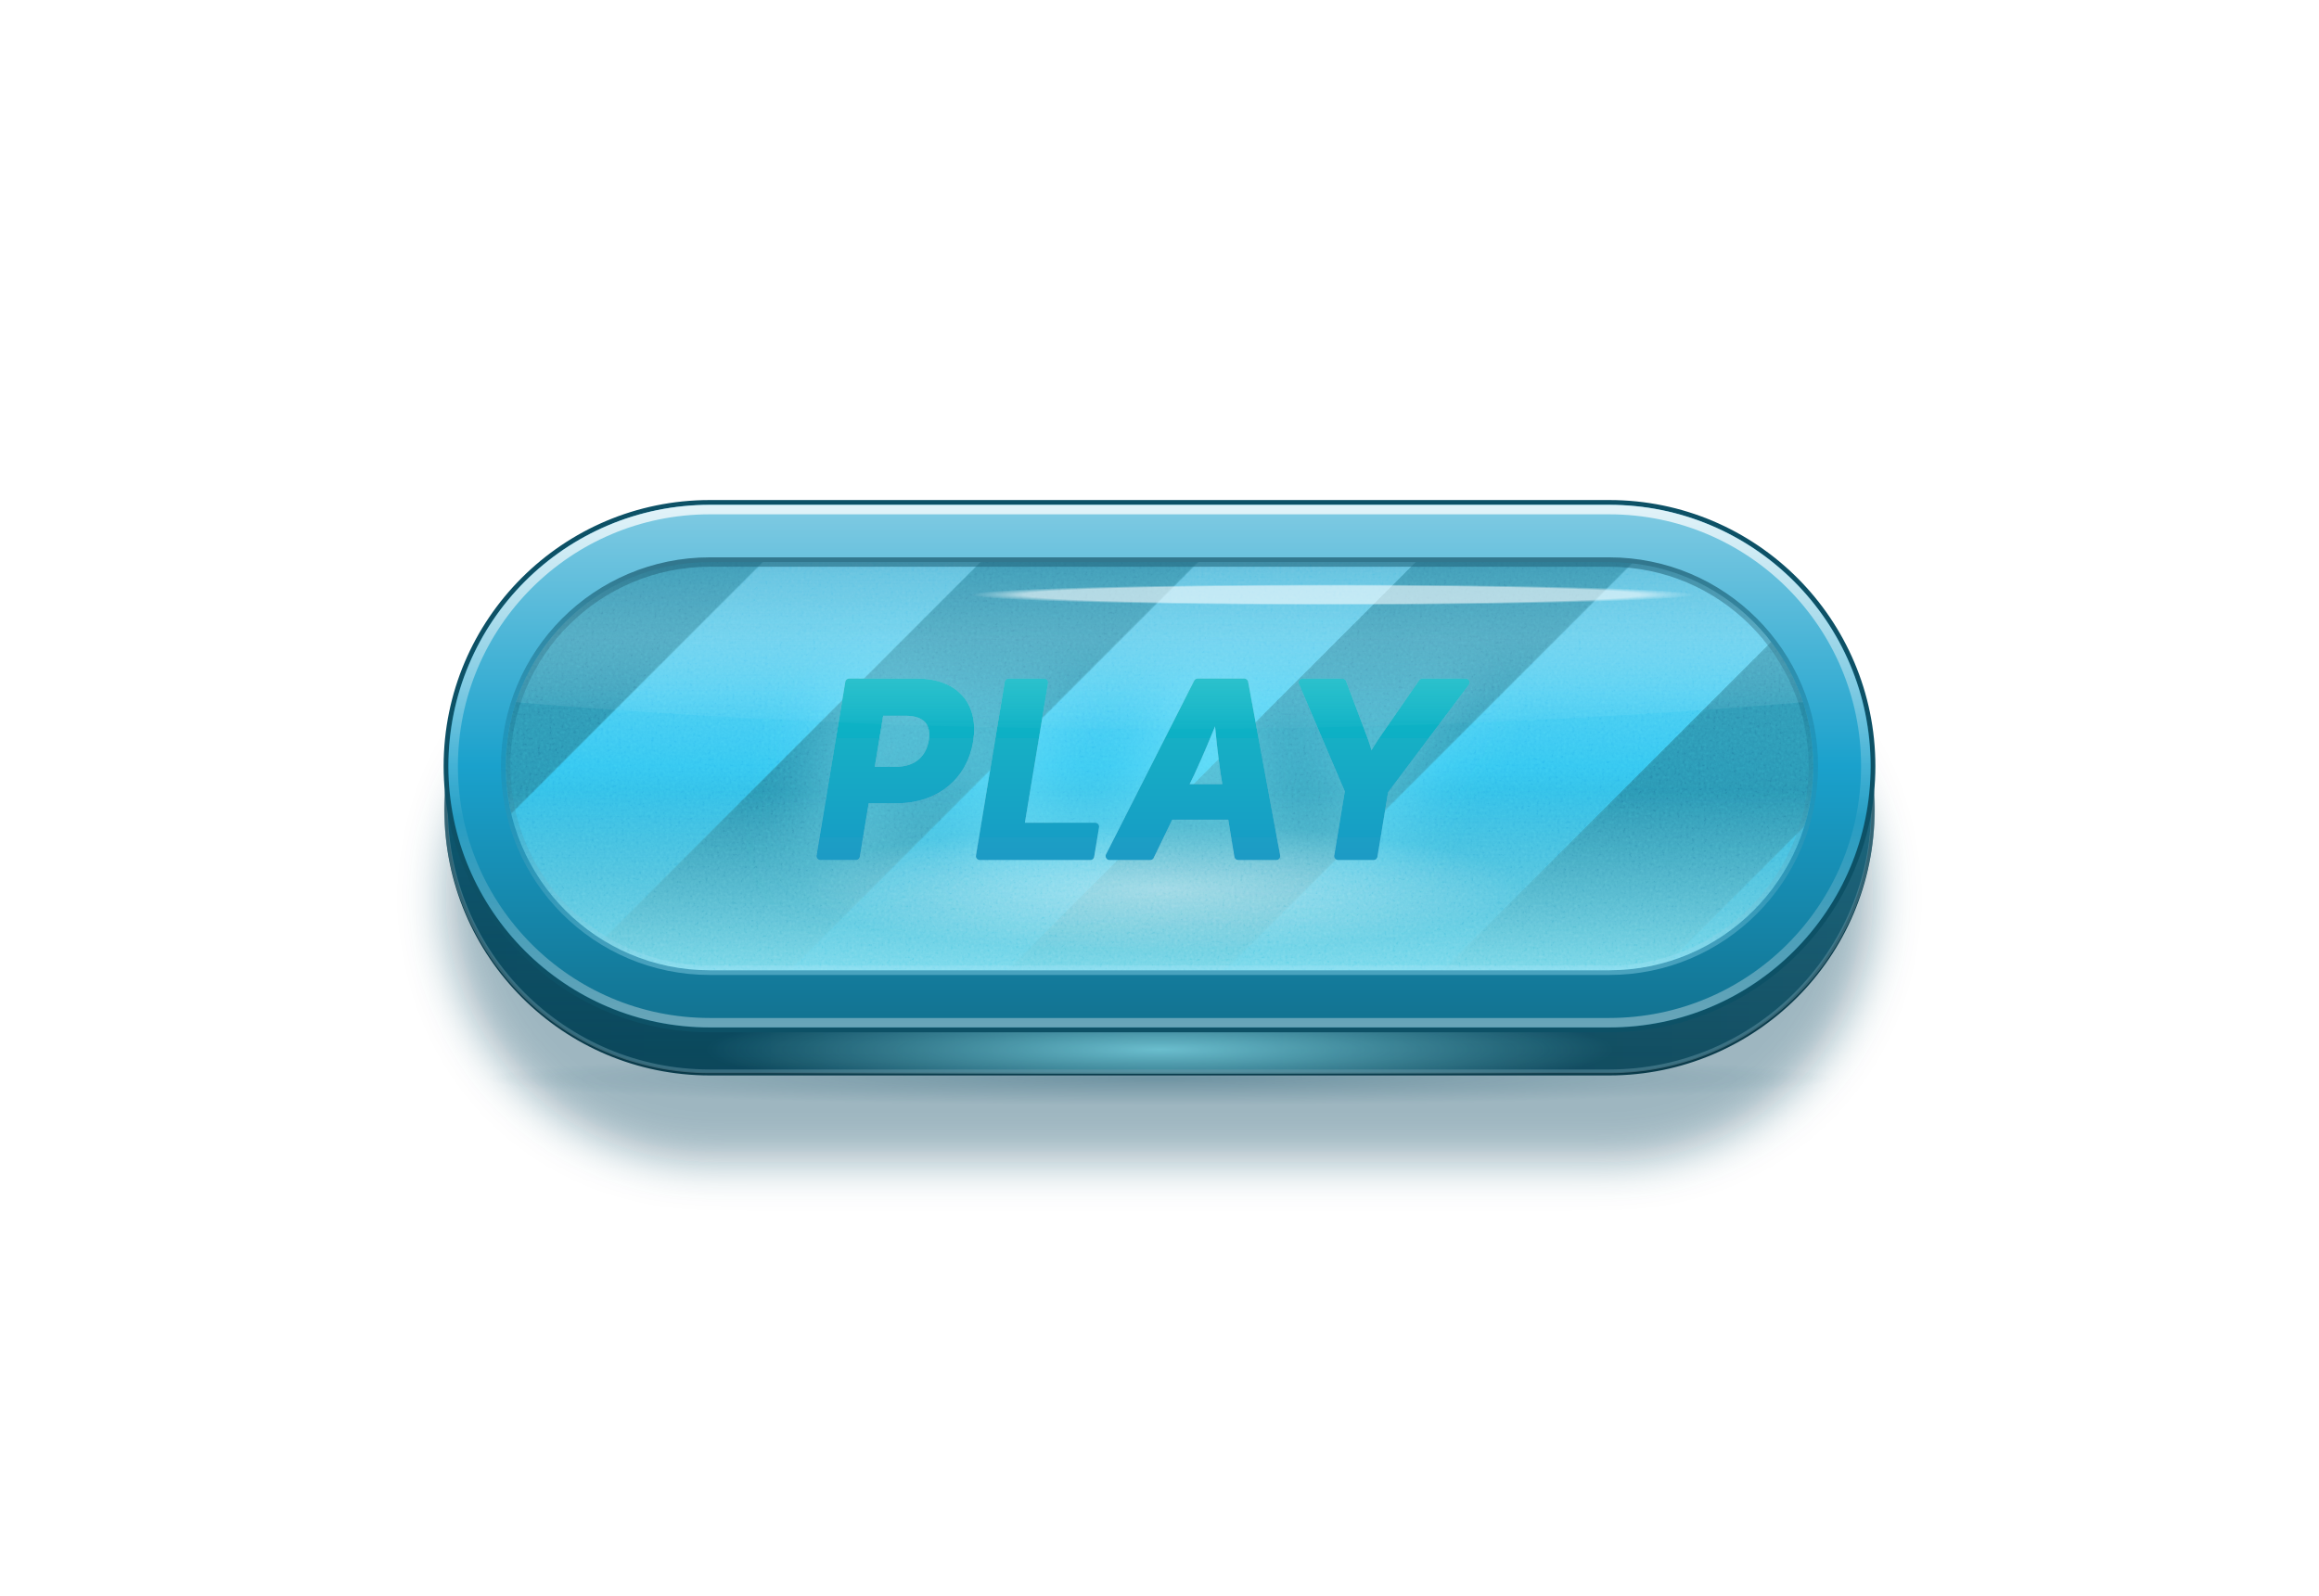
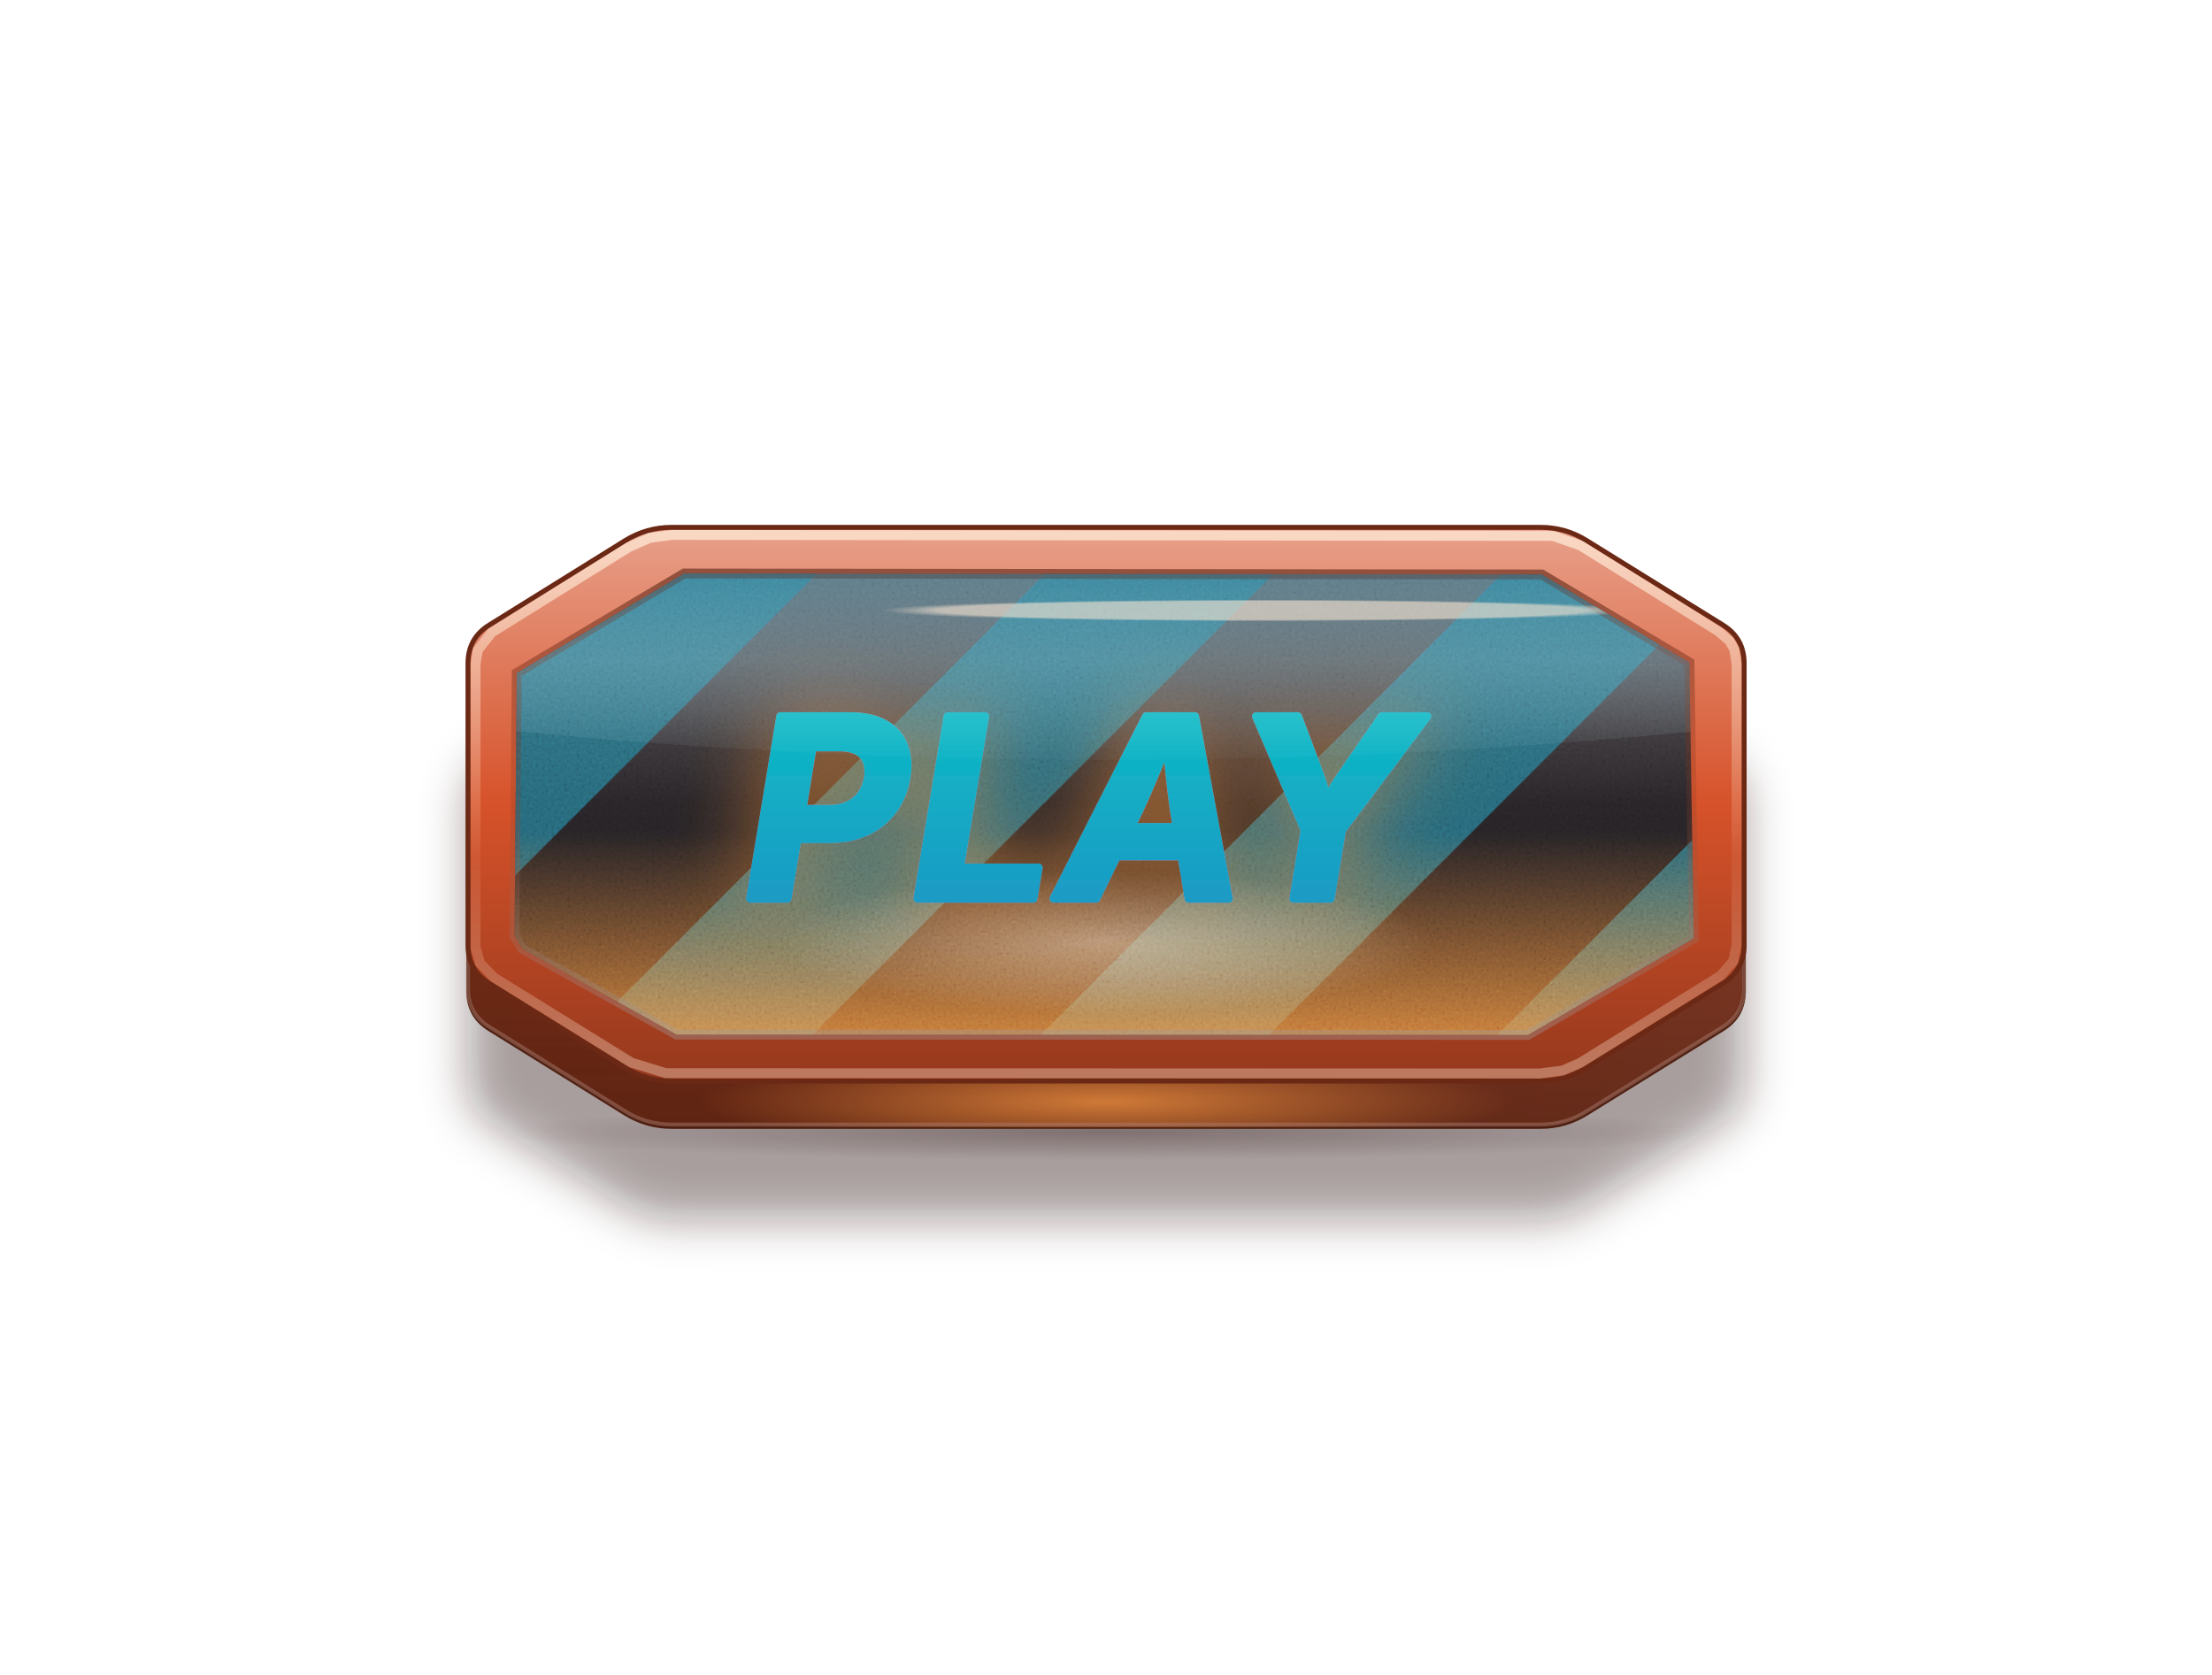
- <svg xmlns="http://www.w3.org/2000/svg" width="738.358" height="508" viewBox="-90 -90 738.358 508" font-family="'Russo One', Inter, sans-serif" data-shell="52.0 70.0 454.4 168.0" role="img" aria-label="PLAY, default state">
+ <svg xmlns="http://www.w3.org/2000/svg" width="671.158" height="508" viewBox="-90 -90 671.158 508" font-family="'Russo One', Inter, sans-serif" data-shell="52.0 70.0 387.2 168.0" role="img" aria-label="PLAY, default state">
  <defs>
    <linearGradient id="b26band" x1="0.500" y1="1.000" x2="0.500" y2="0.000">
-       <stop offset="0" stop-color="#12718f" />
-       <stop offset=".5" stop-color="#1aa1cc" />
-       <stop offset="1" stop-color="#81cbe3" />
+       <stop offset="0" stop-color="#96391d" />
+       <stop offset=".5" stop-color="#d6522a" />
+       <stop offset="1" stop-color="#e8a08a" />
    </linearGradient>
    <linearGradient id="b26ext" x1="1" y1="0.5" x2="0" y2="0.5">
-       <stop offset="0" stop-color="#1d667d" />
-       <stop offset="0.55" stop-color="#0f5c75" />
-       <stop offset="1" stop-color="#0e576f" />
+       <stop offset="0" stop-color="#833b26" />
+       <stop offset="0.55" stop-color="#7b2f18" />
+       <stop offset="1" stop-color="#752d17" />
    </linearGradient>
    <linearGradient id="b26extv" x1="0" y1="0" x2="0" y2="1">
-       <stop offset="0.5" stop-color="#072935" stop-opacity="0" />
-       <stop offset="1" stop-color="#072935" stop-opacity="0.38" />
+       <stop offset="0.5" stop-color="#37150b" stop-opacity="0" />
+       <stop offset="1" stop-color="#37150b" stop-opacity="0.38" />
    </linearGradient>
    <radialGradient id="b26ct">
-       <stop offset="0" stop-color="#0A4A62" stop-opacity="1" />
-       <stop offset="1" stop-color="#0A4A62" stop-opacity="0" />
+       <stop offset="0" stop-color="#26100A" stop-opacity="1" />
+       <stop offset="1" stop-color="#26100A" stop-opacity="0" />
    </radialGradient>
    <clipPath id="b26ec">
-       <path d="M 136 36 H 422.358 A 84 84 0 0 1 506.358 120 V 120 A 84 84 0 0 1 422.358 204 H 136 A 84 84 0 0 1 52 120 V 120 A 84 84 0 0 1 136 36 Z" transform="translate(0 14.0)" />
+       <path d="M 99.7 40.0 Q 106.2 36.0 113.8 36.0 L 377.4 36.0 Q 385.0 36.0 391.4 40.0 L 432.7 65.6 Q 439.2 69.6 439.2 77.2 L 439.2 162.8 Q 439.2 170.4 432.7 174.4 L 391.4 200.0 Q 385.0 204.0 377.4 204.0 L 113.8 204.0 Q 106.2 204.0 99.7 200.0 L 58.5 174.4 Q 52.0 170.4 52.0 162.8 L 52.0 77.2 Q 52.0 69.6 58.5 65.6 Z" transform="translate(0 14.0)" />
    </clipPath>
    <radialGradient id="b26eg">
-       <stop offset="0" stop-color="#95f1ff" stop-opacity="1" />
-       <stop offset="1" stop-color="#95f1ff" stop-opacity="0" />
+       <stop offset="0" stop-color="#ff9f47" stop-opacity="1" />
+       <stop offset="1" stop-color="#ff9f47" stop-opacity="0" />
    </radialGradient>
    <pattern id="b26pt" width="98.0" height="98.0" patternUnits="userSpaceOnUse" patternTransform="rotate(45)">
      <rect width="49.0" height="98.0" fill="#28879f" />
    </pattern>
    <linearGradient id="b26rim" x1="0.500" y1="1.000" x2="0.500" y2="0.000">
-       <stop offset="0" stop-color="#ffffff" stop-opacity="0.45" />
-       <stop offset=".4" stop-color="#ffffff" stop-opacity="0.08" />
-       <stop offset="1" stop-color="#ffffff" stop-opacity="0.95" />
+       <stop offset="0" stop-color="#ffead6" stop-opacity="0.45" />
+       <stop offset=".4" stop-color="#ffead6" stop-opacity="0.08" />
+       <stop offset="1" stop-color="#ffead6" stop-opacity="0.95" />
    </linearGradient>
    <linearGradient id="b26face" x1="0.500" y1="1.000" x2="0.500" y2="0.000">
-       <stop offset="0" stop-color="#2893b1" />
-       <stop offset="0.50" stop-color="#37c8f1" />
-       <stop offset="1" stop-color="#79daf6" />
+       <stop offset="0" stop-color="#1e1b1e" />
+       <stop offset="0.50" stop-color="#292529" />
+       <stop offset="1" stop-color="#706d70" />
    </linearGradient>
    <linearGradient id="b26ie" x1="0.500" y1="1.000" x2="0.500" y2="0.000">
-       <stop offset="0" stop-color="rgba(165,230,249,0.55)" />
-       <stop offset=".55" stop-color="rgba(17,105,133,0.35)" />
-       <stop offset="1" stop-color="rgba(11,68,86,0.90)" />
+       <stop offset="0" stop-color="rgba(159,157,159,0.55)" />
+       <stop offset=".55" stop-color="rgba(139,53,27,0.35)" />
+       <stop offset="1" stop-color="rgba(90,34,18,0.90)" />
    </linearGradient>
    <linearGradient id="b26ig" x1="0.500" y1="1.000" x2="0.500" y2="0.000">
-       <stop offset="0" stop-color="#95f1ff" stop-opacity="0.76" />
-       <stop offset="0.44" stop-color="#95f1ff" stop-opacity="0" />
+       <stop offset="0" stop-color="#ff9f47" stop-opacity="0.76" />
+       <stop offset="0.44" stop-color="#ff9f47" stop-opacity="0" />
    </linearGradient>
    <linearGradient id="b26gl" x1="0" y1="0" x2="0" y2="1">
      <stop offset="0" stop-color="#3d97b6" stop-opacity="0.40" />
      <stop offset="0.48" stop-color="#9fd1e2" stop-opacity="0.29" />
      <stop offset="1" stop-color="#e1f7ff" stop-opacity="0.02" />
    </linearGradient>
    <radialGradient id="b26sp">
-       <stop offset="0" stop-color="#ffffff" stop-opacity="1" />
-       <stop offset="0.85" stop-color="#ffffff" stop-opacity="1" />
-       <stop offset="0.92" stop-color="#ffffff" stop-opacity="0.50" />
-       <stop offset="1" stop-color="#ffffff" stop-opacity="0" />
+       <stop offset="0" stop-color="#ffead6" stop-opacity="1" />
+       <stop offset="0.85" stop-color="#ffead6" stop-opacity="1" />
+       <stop offset="0.92" stop-color="#ffead6" stop-opacity="0.50" />
+       <stop offset="1" stop-color="#ffead6" stop-opacity="0" />
    </radialGradient>
    <radialGradient id="b26bl">
-       <stop offset="0" stop-color="#ffffff" stop-opacity="1" />
-       <stop offset="1" stop-color="#ffffff" stop-opacity="0" />
+       <stop offset="0" stop-color="#ffead6" stop-opacity="1" />
+       <stop offset="1" stop-color="#ffead6" stop-opacity="0" />
    </radialGradient>
    <linearGradient id="b26tg" x1="0" y1="0" x2="0" y2="1">
      <stop offset="0" stop-color="#0db9c5" />
      <stop offset="1" stop-color="#1b9bc5" />
    </linearGradient>
    <filter id="b26tf" x="-70%" y="-70%" width="240%" height="240%" color-interpolation-filters="sRGB">
      <feDropShadow dx="-0.0" dy="4.5" stdDeviation="0.3" flood-color="#FFFFFF" flood-opacity="0.52" />
      <feDropShadow dx="0.0" dy="-4.5" stdDeviation="0.3" flood-color="#04080E" flood-opacity="0.44" />
-       <feDropShadow dx="0.0" dy="5.7" stdDeviation="1.4" flood-color="#659db3" flood-opacity="0.45" />
-       <feDropShadow dx="0" dy="0" stdDeviation="4.5" flood-color="#8FF0FF" flood-opacity="1.00" />
-       <feDropShadow dx="0" dy="0" stdDeviation="12.0" flood-color="#8FF0FF" flood-opacity="0.60" />
+       <feDropShadow dx="0.0" dy="5.7" stdDeviation="1.4" flood-color="#511c0c" flood-opacity="0.45" />
+       <feDropShadow dx="0" dy="0" stdDeviation="4.5" flood-color="#FF9A3D" flood-opacity="1.00" />
+       <feDropShadow dx="0" dy="0" stdDeviation="12.0" flood-color="#FF9A3D" flood-opacity="0.60" />
    </filter>
    <clipPath id="b26fc">
-       <path d="M 136 55 H 422.358 A 65 65 0 0 1 487.358 120 V 120 A 65 65 0 0 1 422.358 185 H 136 A 65 65 0 0 1 71 120 V 120 A 65 65 0 0 1 136 55 Z" />
+       <path d="M 377.8 50.3 L 422.6 77 L 423.9 160.7 L 373.6 190 L 115.3 189.9 L 68.5 163.9 L 66.1 160 L 66.8 80.2 L 117.6 50 Z" />
    </clipPath>
    <clipPath id="b26oc">
-       <path d="M 136 36 H 422.358 A 84 84 0 0 1 506.358 120 V 120 A 84 84 0 0 1 422.358 204 H 136 A 84 84 0 0 1 52 120 V 120 A 84 84 0 0 1 136 36 Z" />
+       <path d="M 99.7 40.0 Q 106.2 36.0 113.8 36.0 L 377.4 36.0 Q 385.0 36.0 391.4 40.0 L 432.7 65.6 Q 439.2 69.6 439.2 77.2 L 439.2 162.8 Q 439.2 170.4 432.7 174.4 L 391.4 200.0 Q 385.0 204.0 377.4 204.0 L 113.8 204.0 Q 106.2 204.0 99.7 200.0 L 58.5 174.4 Q 52.0 170.4 52.0 162.8 L 52.0 77.2 Q 52.0 69.6 58.5 65.6 Z" />
    </clipPath>
    <filter id="b26sb" x="-40%" y="-40%" width="180%" height="180%">
      <feGaussianBlur stdDeviation="7.0" />
    </filter>
    <filter id="b26nz" x="-5%" y="-5%" width="110%" height="110%">
      <feTurbulence type="fractalNoise" baseFrequency="1.05" numOctaves="2" seed="7" stitchTiles="stitch" />
      <feColorMatrix type="saturate" values="0" />
      <feComponentTransfer>
        <feFuncR type="linear" slope="2.6" intercept="-0.8" />
        <feFuncG type="linear" slope="2.6" intercept="-0.8" />
        <feFuncB type="linear" slope="2.6" intercept="-0.8" />
      </feComponentTransfer>
    </filter>
  </defs>
  <g opacity="1.00" transform="translate(0 34.0)">
    <g id="b26_cast-shadow">
-       <path d="M 136 36 H 422.358 A 84 84 0 0 1 506.358 120 V 120 A 84 84 0 0 1 422.358 204 H 136 A 84 84 0 0 1 52 120 V 120 A 84 84 0 0 1 136 36 Z" transform="translate(-0.0 42.0)" fill="#0A4A62" opacity="0.40" filter="url(#b26sb)" />
+       <path d="M 99.7 40.0 Q 106.2 36.0 113.8 36.0 L 377.4 36.0 Q 385.0 36.0 391.4 40.0 L 432.7 65.6 Q 439.2 69.6 439.2 77.2 L 439.2 162.8 Q 439.2 170.4 432.7 174.4 L 391.4 200.0 Q 385.0 204.0 377.4 204.0 L 113.8 204.0 Q 106.2 204.0 99.7 200.0 L 58.5 174.4 Q 52.0 170.4 52.0 162.8 L 52.0 77.2 Q 52.0 69.6 58.5 65.6 Z" transform="translate(-0.0 42.0)" fill="#26100A" opacity="0.40" filter="url(#b26sb)" />
    </g>
    <g id="b26_contact-shadow">
-       <ellipse cx="279.2" cy="219.5" rx="213.5" ry="8.6" fill="url(#b26ct)" opacity="0.32" />
+       <ellipse cx="245.6" cy="219.5" rx="182.0" ry="8.6" fill="url(#b26ct)" opacity="0.32" />
    </g>
    <g transform="translate(0 0)">
      <g id="b26_extrusion">
        <g>
-           <path d="M 136 36 H 422.358 A 84 84 0 0 1 506.358 120 V 120 A 84 84 0 0 1 422.358 204 H 136 A 84 84 0 0 1 52 120 V 120 A 84 84 0 0 1 136 36 Z" transform="translate(0 2.3)" fill="url(#b26ext)" />
-           <path d="M 136 36 H 422.358 A 84 84 0 0 1 506.358 120 V 120 A 84 84 0 0 1 422.358 204 H 136 A 84 84 0 0 1 52 120 V 120 A 84 84 0 0 1 136 36 Z" transform="translate(0 4.7)" fill="url(#b26ext)" />
-           <path d="M 136 36 H 422.358 A 84 84 0 0 1 506.358 120 V 120 A 84 84 0 0 1 422.358 204 H 136 A 84 84 0 0 1 52 120 V 120 A 84 84 0 0 1 136 36 Z" transform="translate(0 7.0)" fill="url(#b26ext)" />
-           <path d="M 136 36 H 422.358 A 84 84 0 0 1 506.358 120 V 120 A 84 84 0 0 1 422.358 204 H 136 A 84 84 0 0 1 52 120 V 120 A 84 84 0 0 1 136 36 Z" transform="translate(0 9.3)" fill="url(#b26ext)" />
-           <path d="M 136 36 H 422.358 A 84 84 0 0 1 506.358 120 V 120 A 84 84 0 0 1 422.358 204 H 136 A 84 84 0 0 1 52 120 V 120 A 84 84 0 0 1 136 36 Z" transform="translate(0 11.7)" fill="url(#b26ext)" />
-           <path d="M 136 36 H 422.358 A 84 84 0 0 1 506.358 120 V 120 A 84 84 0 0 1 422.358 204 H 136 A 84 84 0 0 1 52 120 V 120 A 84 84 0 0 1 136 36 Z" transform="translate(0 14.0)" fill="url(#b26ext)" stroke="#0a3c4c" stroke-width="1" />
-           <path d="M 136 36 H 422.358 A 84 84 0 0 1 506.358 120 V 120 A 84 84 0 0 1 422.358 204 H 136 A 84 84 0 0 1 52 120 V 120 A 84 84 0 0 1 136 36 Z" transform="translate(0 14.0)" fill="url(#b26extv)" />
+           <path d="M 99.7 40.0 Q 106.2 36.0 113.8 36.0 L 377.4 36.0 Q 385.0 36.0 391.4 40.0 L 432.7 65.6 Q 439.2 69.6 439.2 77.2 L 439.2 162.8 Q 439.2 170.4 432.7 174.4 L 391.4 200.0 Q 385.0 204.0 377.4 204.0 L 113.8 204.0 Q 106.2 204.0 99.7 200.0 L 58.5 174.4 Q 52.0 170.4 52.0 162.8 L 52.0 77.2 Q 52.0 69.6 58.5 65.6 Z" transform="translate(0 2.3)" fill="url(#b26ext)" />
+           <path d="M 99.7 40.0 Q 106.2 36.0 113.8 36.0 L 377.4 36.0 Q 385.0 36.0 391.4 40.0 L 432.7 65.6 Q 439.2 69.6 439.2 77.2 L 439.2 162.8 Q 439.2 170.4 432.7 174.4 L 391.4 200.0 Q 385.0 204.0 377.4 204.0 L 113.8 204.0 Q 106.2 204.0 99.7 200.0 L 58.5 174.4 Q 52.0 170.4 52.0 162.8 L 52.0 77.2 Q 52.0 69.6 58.5 65.6 Z" transform="translate(0 4.7)" fill="url(#b26ext)" />
+           <path d="M 99.7 40.0 Q 106.2 36.0 113.8 36.0 L 377.4 36.0 Q 385.0 36.0 391.4 40.0 L 432.7 65.6 Q 439.2 69.6 439.2 77.2 L 439.2 162.8 Q 439.2 170.4 432.7 174.4 L 391.4 200.0 Q 385.0 204.0 377.4 204.0 L 113.8 204.0 Q 106.2 204.0 99.7 200.0 L 58.5 174.4 Q 52.0 170.4 52.0 162.8 L 52.0 77.2 Q 52.0 69.6 58.5 65.6 Z" transform="translate(0 7.0)" fill="url(#b26ext)" />
+           <path d="M 99.7 40.0 Q 106.2 36.0 113.8 36.0 L 377.4 36.0 Q 385.0 36.0 391.4 40.0 L 432.7 65.6 Q 439.2 69.6 439.2 77.2 L 439.2 162.8 Q 439.2 170.4 432.7 174.4 L 391.4 200.0 Q 385.0 204.0 377.4 204.0 L 113.8 204.0 Q 106.2 204.0 99.7 200.0 L 58.5 174.4 Q 52.0 170.4 52.0 162.8 L 52.0 77.2 Q 52.0 69.6 58.5 65.6 Z" transform="translate(0 9.3)" fill="url(#b26ext)" />
+           <path d="M 99.7 40.0 Q 106.2 36.0 113.8 36.0 L 377.4 36.0 Q 385.0 36.0 391.4 40.0 L 432.7 65.6 Q 439.2 69.6 439.2 77.2 L 439.2 162.8 Q 439.2 170.4 432.7 174.4 L 391.4 200.0 Q 385.0 204.0 377.4 204.0 L 113.8 204.0 Q 106.2 204.0 99.7 200.0 L 58.5 174.4 Q 52.0 170.4 52.0 162.8 L 52.0 77.2 Q 52.0 69.6 58.5 65.6 Z" transform="translate(0 11.7)" fill="url(#b26ext)" />
+           <path d="M 99.7 40.0 Q 106.2 36.0 113.8 36.0 L 377.4 36.0 Q 385.0 36.0 391.4 40.0 L 432.7 65.6 Q 439.2 69.6 439.2 77.2 L 439.2 162.8 Q 439.2 170.4 432.7 174.4 L 391.4 200.0 Q 385.0 204.0 377.4 204.0 L 113.8 204.0 Q 106.2 204.0 99.7 200.0 L 58.5 174.4 Q 52.0 170.4 52.0 162.8 L 52.0 77.2 Q 52.0 69.6 58.5 65.6 Z" transform="translate(0 14.0)" fill="url(#b26ext)" stroke="#501f10" stroke-width="1" />
+           <path d="M 99.7 40.0 Q 106.2 36.0 113.8 36.0 L 377.4 36.0 Q 385.0 36.0 391.4 40.0 L 432.7 65.6 Q 439.2 69.6 439.2 77.2 L 439.2 162.8 Q 439.2 170.4 432.7 174.4 L 391.4 200.0 Q 385.0 204.0 377.4 204.0 L 113.8 204.0 Q 106.2 204.0 99.7 200.0 L 58.5 174.4 Q 52.0 170.4 52.0 162.8 L 52.0 77.2 Q 52.0 69.6 58.5 65.6 Z" transform="translate(0 14.0)" fill="url(#b26extv)" />
          <g clip-path="url(#b26ec)">
-             <ellipse cx="279.2" cy="210.3" rx="145.4" ry="15.4" fill="url(#b26eg)" opacity="0.69" />
+             <ellipse cx="245.6" cy="210.3" rx="123.9" ry="15.4" fill="url(#b26eg)" opacity="0.69" />
          </g>
-           <path d="M 136 36 H 422.358 A 84 84 0 0 1 506.358 120 V 120 A 84 84 0 0 1 422.358 204 H 136 A 84 84 0 0 1 52 120 V 120 A 84 84 0 0 1 136 36 Z" transform="translate(0 13.2)" fill="none" stroke="#6a9aa9" stroke-width="1.2" opacity="0.45" />
+           <path d="M 99.7 40.0 Q 106.2 36.0 113.8 36.0 L 377.4 36.0 Q 385.0 36.0 391.4 40.0 L 432.7 65.6 Q 439.2 69.6 439.2 77.2 L 439.2 162.8 Q 439.2 170.4 432.7 174.4 L 391.4 200.0 Q 385.0 204.0 377.4 204.0 L 113.8 204.0 Q 106.2 204.0 99.7 200.0 L 58.5 174.4 Q 52.0 170.4 52.0 162.8 L 52.0 77.2 Q 52.0 69.6 58.5 65.6 Z" transform="translate(0 13.2)" fill="none" stroke="#ad7e70" stroke-width="1.2" opacity="0.45" />
        </g>
      </g>
      <g id="b26_shell" opacity="1.00">
-         <path d="M 136 36 H 422.358 A 84 84 0 0 1 506.358 120 V 120 A 84 84 0 0 1 422.358 204 H 136 A 84 84 0 0 1 52 120 V 120 A 84 84 0 0 1 136 36 Z" fill="url(#b26band)" stroke="#0d5166" stroke-width="1.5" />
-         <path d="M 136 38.3 H 422.358 A 81.7 81.7 0 0 1 504.058 120 V 120 A 81.7 81.7 0 0 1 422.358 201.7 H 136 A 81.7 81.7 0 0 1 54.3 120 V 120 A 81.7 81.7 0 0 1 136 38.3 Z" fill="none" stroke="url(#b26rim)" stroke-width="3.0" opacity="0.80" />
+         <path d="M 99.7 40.0 Q 106.2 36.0 113.8 36.0 L 377.4 36.0 Q 385.0 36.0 391.4 40.0 L 432.7 65.6 Q 439.2 69.6 439.2 77.2 L 439.2 162.8 Q 439.2 170.4 432.7 174.4 L 391.4 200.0 Q 385.0 204.0 377.4 204.0 L 113.8 204.0 Q 106.2 204.0 99.7 200.0 L 58.5 174.4 Q 52.0 170.4 52.0 162.8 L 52.0 77.2 Q 52.0 69.6 58.5 65.6 Z" fill="url(#b26band)" stroke="#6b2915" stroke-width="1.5" />
+         <path d="M 381.2 38.6 L 389.5 41.5 L 431.3 67.5 L 434.7 70.4 L 436.2 73 L 436.9 77.4 L 436.9 162.6 L 435.9 167.6 L 432.1 172 L 389.4 198.5 L 384.1 200.8 L 377.2 201.7 L 112 201.6 L 101.6 198.4 L 59.9 172.6 L 55.7 168.3 L 54.3 163.5 L 54.3 77.4 L 55 73.2 L 59.2 67.9 L 100.8 42 L 107.1 39.2 L 114 38.3 Z" fill="none" stroke="url(#b26rim)" stroke-width="3.0" opacity="0.80" />
      </g>
      <g data-oclip="1" clip-path="url(#b26oc)">
        <g id="b26_face" opacity="1.00">
-           <path d="M 136 55 H 422.358 A 65 65 0 0 1 487.358 120 V 120 A 65 65 0 0 1 422.358 185 H 136 A 65 65 0 0 1 71 120 V 120 A 65 65 0 0 1 136 55 Z" fill="url(#b26face)" />
+           <path d="M 377.8 50.3 L 422.6 77 L 423.9 160.7 L 373.6 190 L 115.3 189.9 L 68.5 163.9 L 66.1 160 L 66.8 80.2 L 117.6 50 Z" fill="url(#b26face)" />
          <g clip-path="url(#b26fc)">
-             <rect x="51" y="35" width="456.358" height="170" fill="url(#b26pt)" opacity="0.71" />
-             <path d="M 136 55 H 422.358 A 65 65 0 0 1 487.358 120 V 120 A 65 65 0 0 1 422.358 185 H 136 A 65 65 0 0 1 71 120 V 120 A 65 65 0 0 1 136 55 Z" fill="url(#b26ig)" />
-             <ellipse cx="279.2" cy="159.0" rx="114.9" ry="20.3" fill="url(#b26bl)" opacity="0.45" />
-             <rect x="71" y="55" width="416.358" height="130" filter="url(#b26nz)" opacity="0.15" style="mix-blend-mode:overlay" />
+             <rect x="46" y="30" width="399.158" height="180" fill="url(#b26pt)" opacity="0.71" />
+             <path d="M 377.8 50.3 L 422.6 77 L 423.9 160.7 L 373.6 190 L 115.3 189.9 L 68.5 163.9 L 66.1 160 L 66.8 80.2 L 117.6 50 Z" fill="url(#b26ig)" />
+             <ellipse cx="245.6" cy="162.0" rx="99.1" ry="21.8" fill="url(#b26bl)" opacity="0.45" />
+             <rect x="66" y="50" width="359.158" height="140" filter="url(#b26nz)" opacity="0.15" style="mix-blend-mode:overlay" />
          </g>
-           <path d="M 136 55 H 422.358 A 65 65 0 0 1 487.358 120 V 120 A 65 65 0 0 1 422.358 185 H 136 A 65 65 0 0 1 71 120 V 120 A 65 65 0 0 1 136 55 Z" fill="none" stroke="url(#b26ie)" stroke-width="3.0" opacity="0.66" />
+           <path d="M 377.8 50.3 L 422.6 77 L 423.9 160.7 L 373.6 190 L 115.3 189.9 L 68.5 163.9 L 66.1 160 L 66.8 80.2 L 117.6 50 Z" fill="none" stroke="url(#b26ie)" stroke-width="3.0" opacity="0.66" />
        </g>
        <g id="b26_content" opacity="1.00">
-           <text x="271.2" y="121.0" font-size="76.0" font-weight="700" font-style="italic" letter-spacing="0.020em" fill="url(#b26tg)" stroke="url(#b26tg)" stroke-width="2.5" stroke-linejoin="round" paint-order="stroke" text-anchor="middle" dominant-baseline="central" filter="url(#b26tf)">PLAY</text>
+           <text x="237.6" y="121.0" font-size="76.0" font-weight="700" font-style="italic" letter-spacing="0.020em" fill="url(#b26tg)" stroke="url(#b26tg)" stroke-width="2.5" stroke-linejoin="round" paint-order="stroke" text-anchor="middle" dominant-baseline="central" filter="url(#b26tf)">PLAY</text>
        </g>
        <g id="b26_gloss" opacity="1.00" clip-path="url(#b26fc)">
-           <path d="M 69 53 H 489.358 V 99.2 Q 279.2 117.2 69 99.2 Z" fill="url(#b26gl)" />
+           <path d="M 64 48 H 427.158 V 97.6 Q 245.6 115.6 64 97.6 Z" fill="url(#b26gl)" />
        </g>
        <g id="b26_specular" opacity="1.00" clip-path="url(#b26fc)">
-           <g transform="rotate(0.0 334.1 65.4)">
-             <ellipse cx="334.1" cy="65.4" rx="115.5" ry="3.3" fill="url(#b26sp)" opacity="0.58" />
+           <g transform="rotate(0.0 293.0 61.2)">
+             <ellipse cx="293.0" cy="61.2" rx="115.5" ry="3.3" fill="url(#b26sp)" opacity="0.58" />
          </g>
        </g>
      </g>
    </g>
  </g>
</svg>
